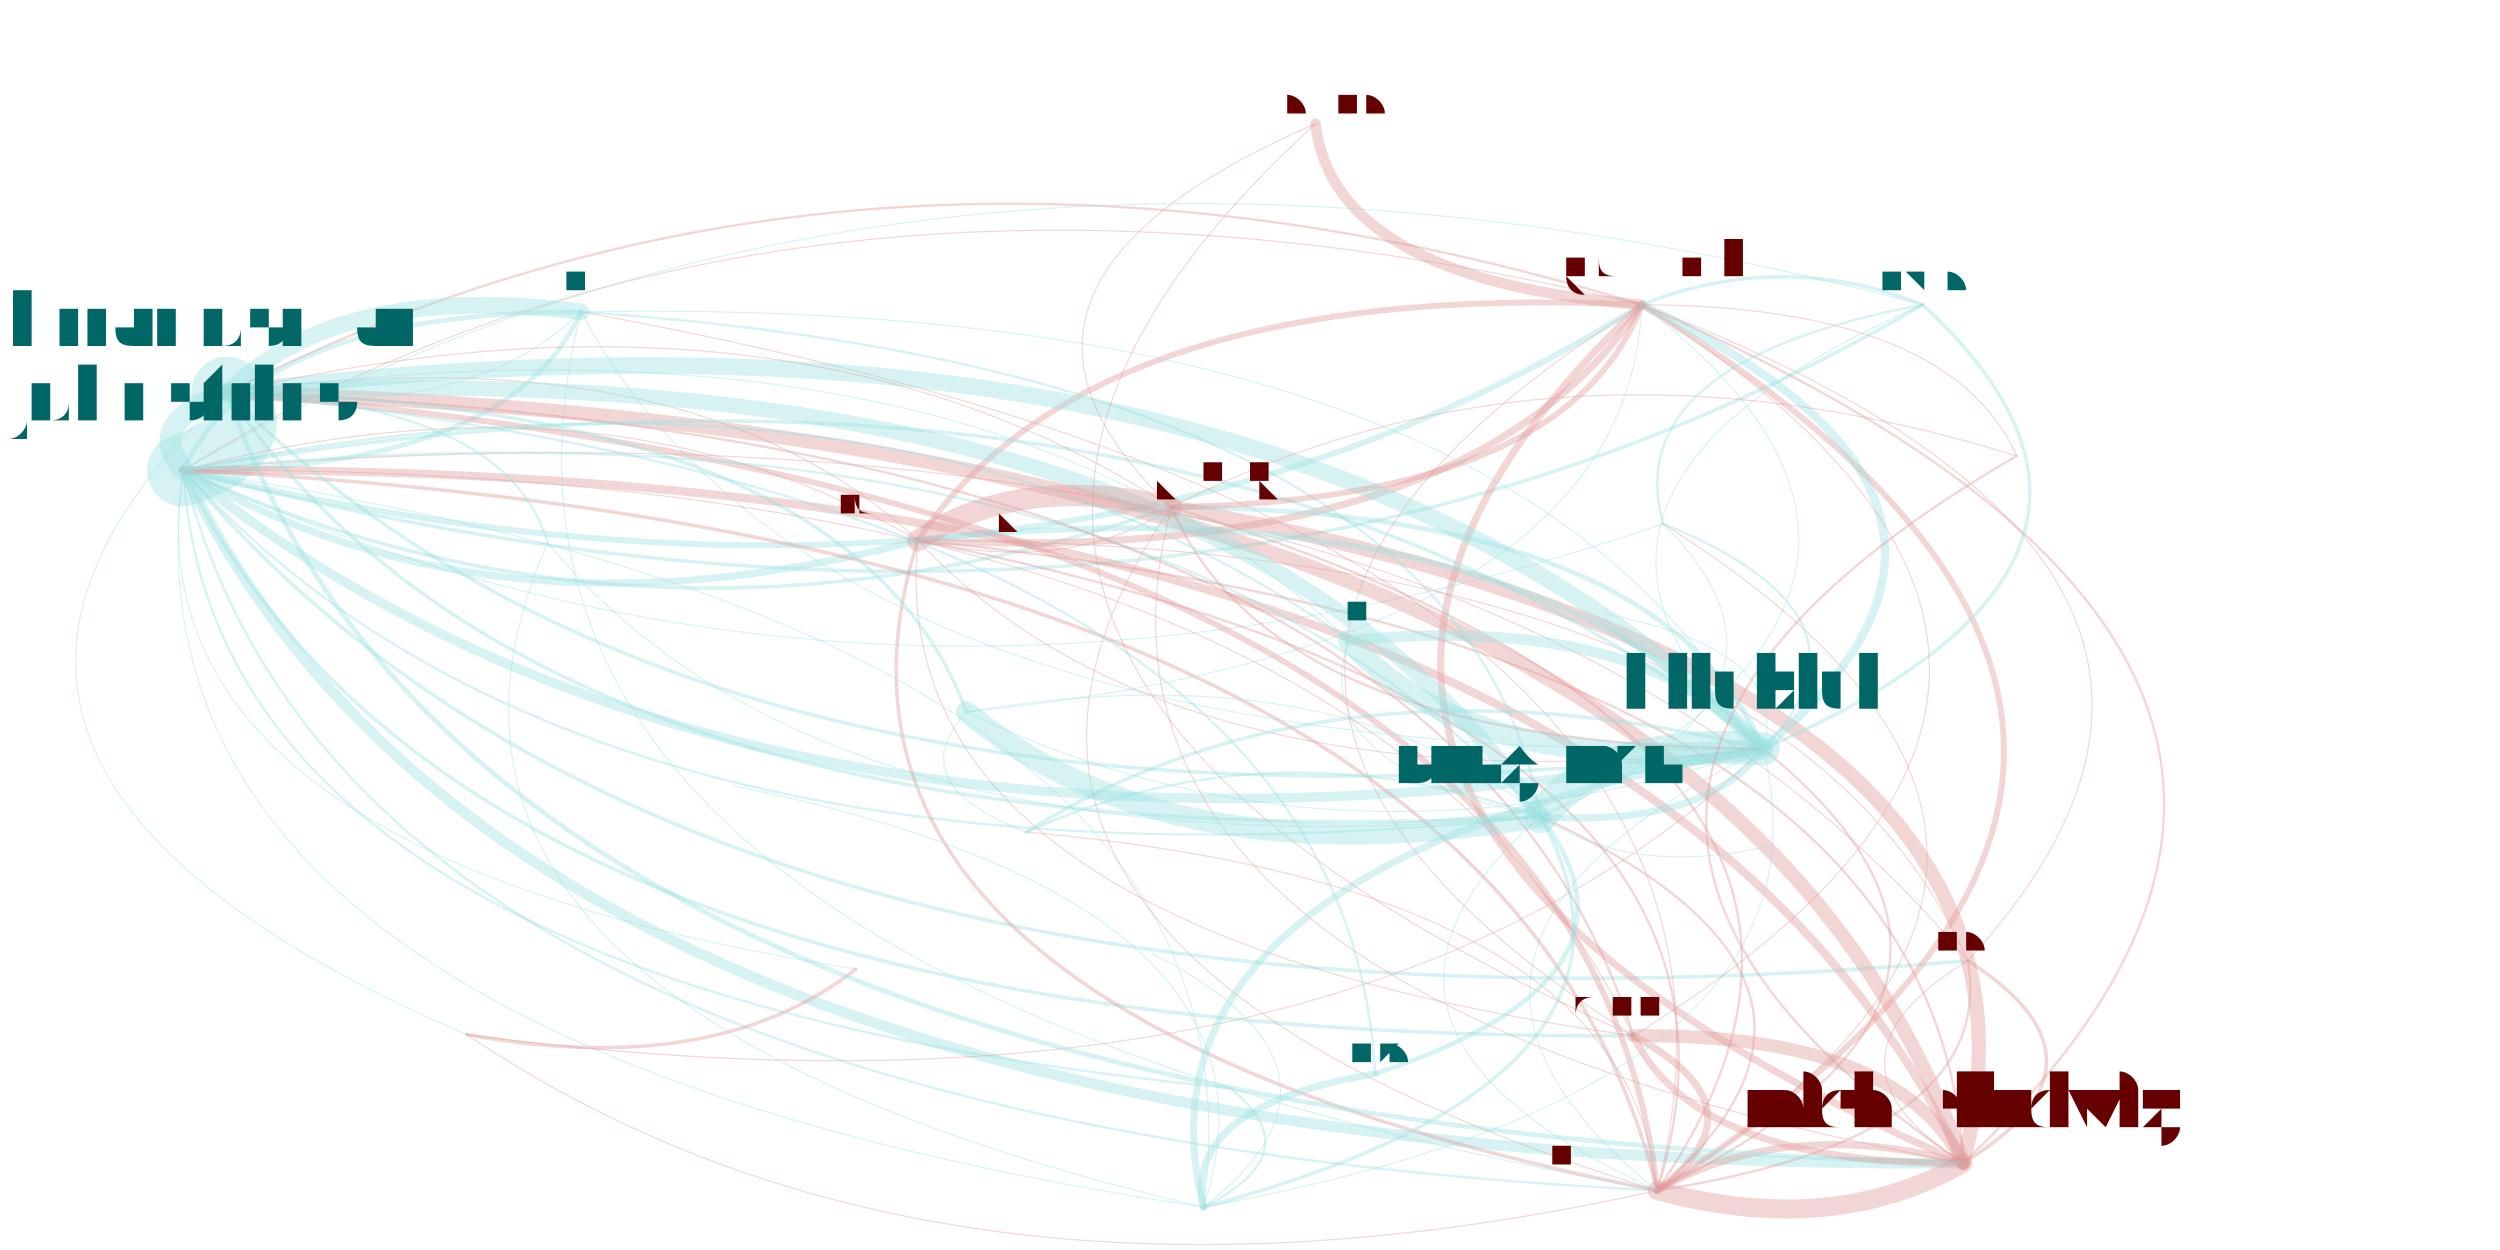
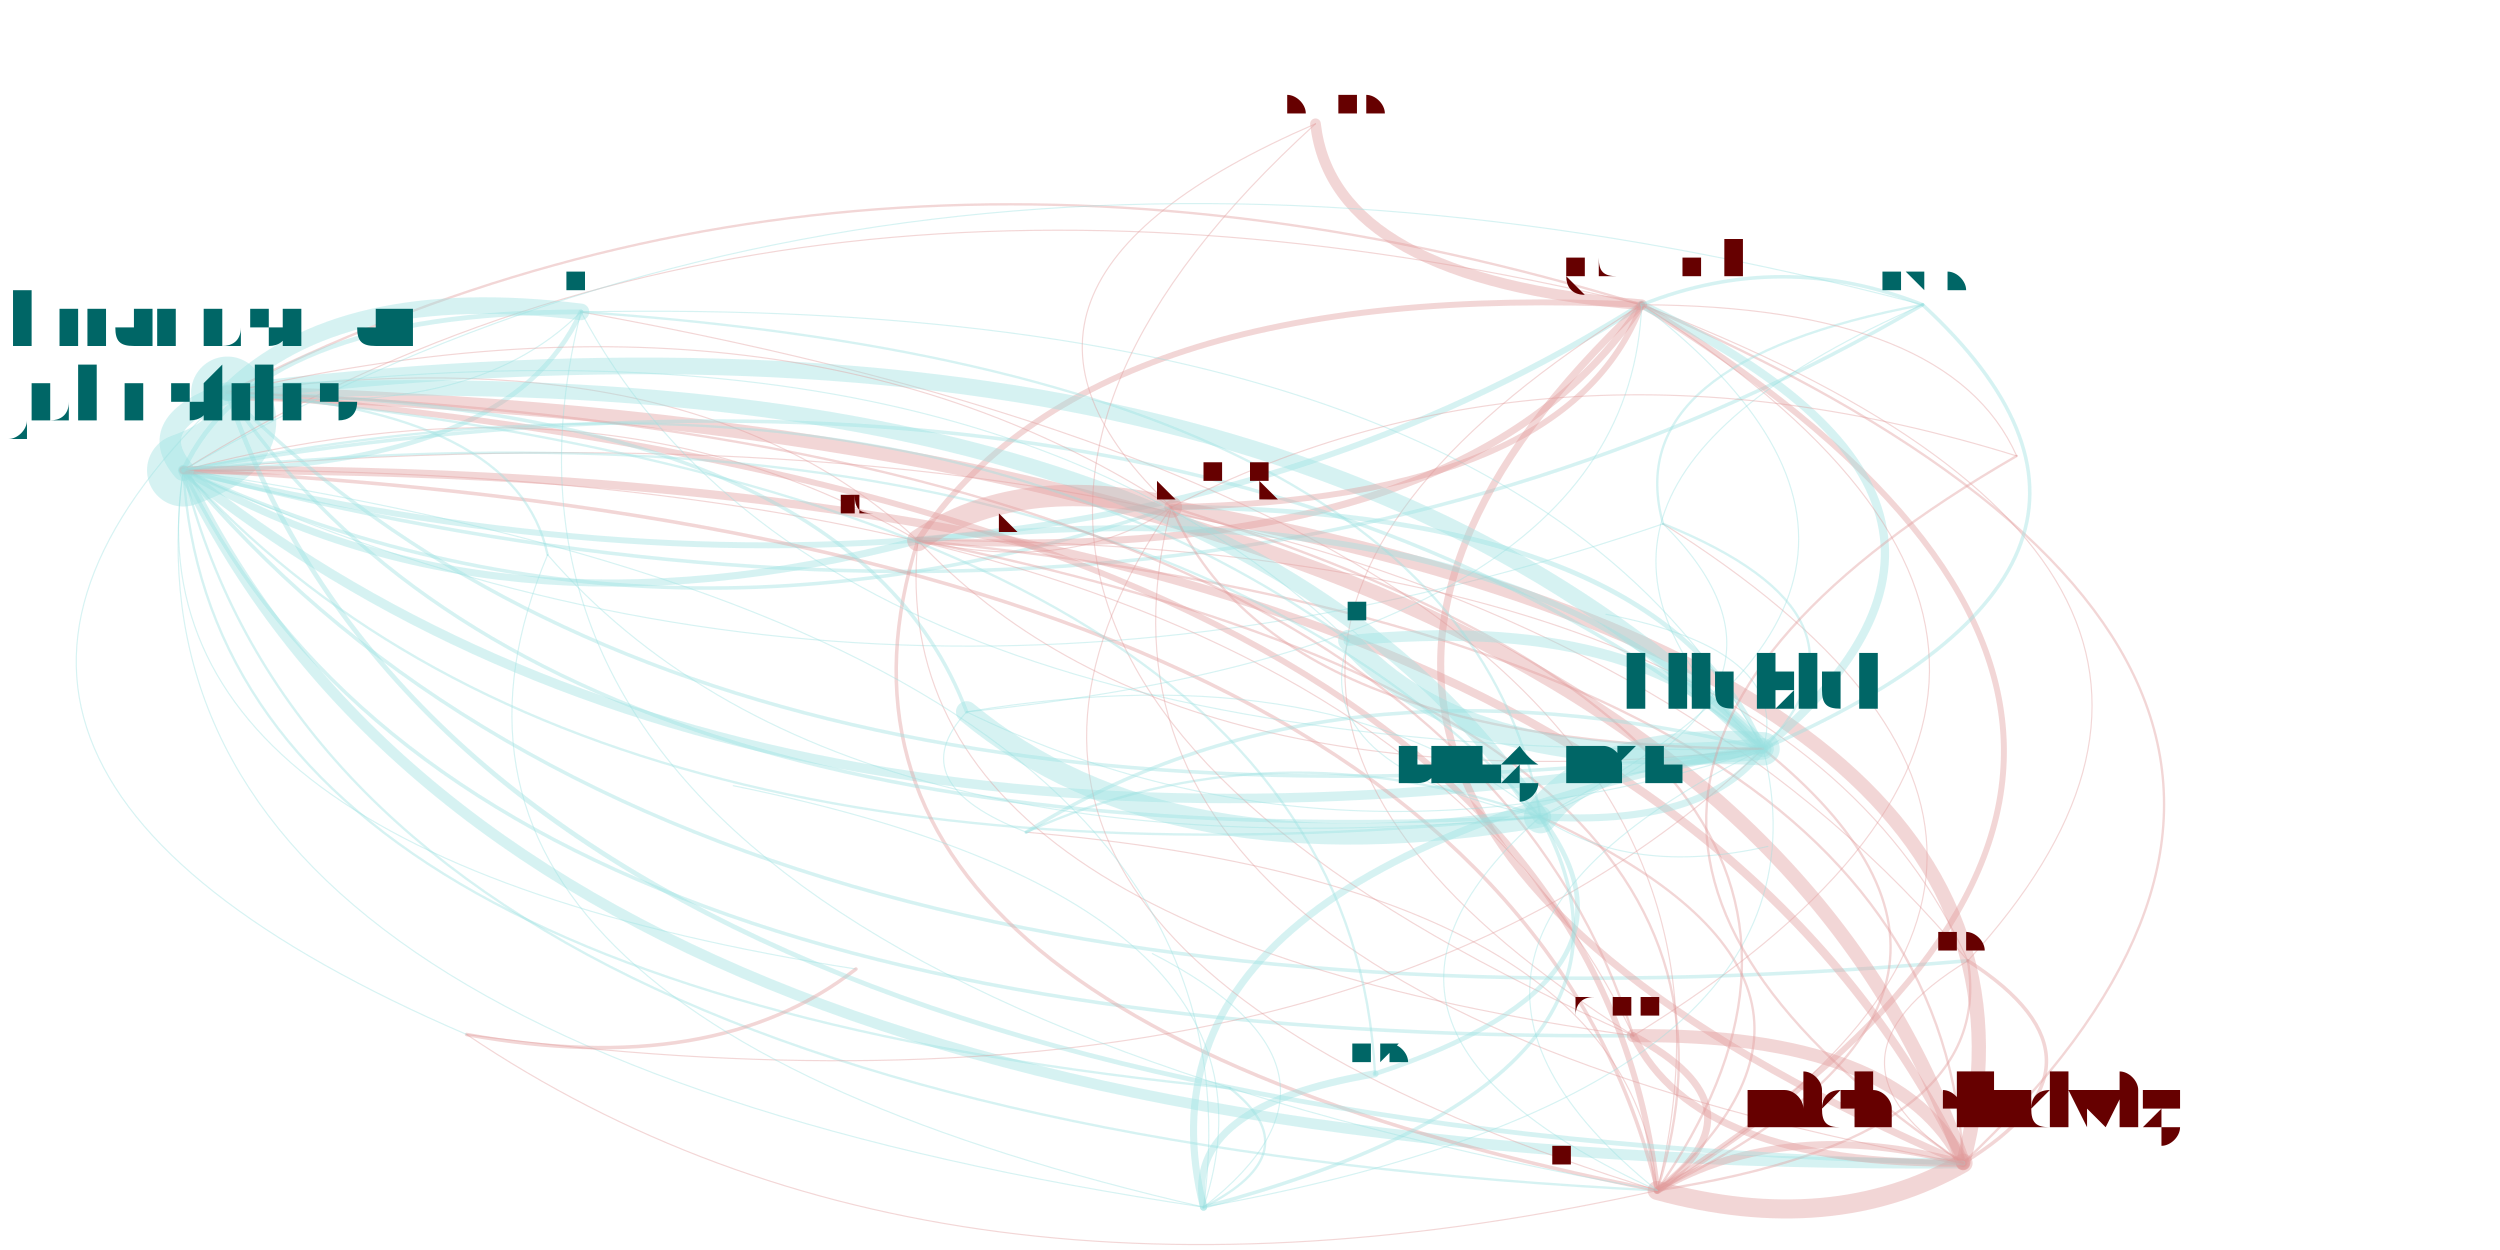
<svg xmlns="http://www.w3.org/2000/svg" width="4000" height="2000" viewBox="-0.025 -0.025 2.05 1.05">
  <style>
    path {
      fill: none;
      stroke-linecap: round;
      stroke-opacity: 0.4;
    }

    text {
      text-anchor: middle;
      alignment-baseline: hanging;
    }
  </style>
  <g opacity="0.4">
    <path d="M1.603 0.782 Q1.183 0.276 0.104 0.370" stroke="hsl(0.0,100%,35%)" stroke-width="0.001" />
    <path d="M1.603 0.782 Q1.465 0.866 1.599 0.952" stroke="hsl(0.0,100%,35%)" stroke-width="0.001" />
    <path d="M1.603 0.782 Q1.444 0.429 0.721 0.429" stroke="hsl(0.0,100%,35%)" stroke-width="0.001" />
    <path d="M1.603 0.782 Q1.906 0.452 1.329 0.231" stroke="hsl(0.0,100%,35%)" stroke-width="0.001" />
-     <path d="M0.104 0.370 Q0.175 0.345 0.141 0.305" stroke="hsl(180.0,100%,35%)" stroke-width="0.061" />
+     <path d="M0.104 0.370 Q0.174 0.345 0.141 0.305" stroke="hsl(180.0,100%,35%)" stroke-width="0.061" />
    <path d="M0.104 0.370 Q0.378 0.370 0.438 0.237" stroke="hsl(180.0,100%,35%)" stroke-width="0.004" />
    <path d="M0.104 0.370 Q0.495 0.551 0.934 0.401" stroke="hsl(180.0,100%,35%)" stroke-width="0.003" />
    <path d="M0.104 0.370 Q0.525 0.876 1.603 0.782" stroke="hsl(180.0,100%,35%)" stroke-width="0.003" />
    <path d="M0.104 0.370 Q0.441 0.744 1.244 0.661" stroke="hsl(180.0,100%,35%)" stroke-width="0.002" />
    <path d="M0.104 0.370 Q0.386 0.960 1.599 0.952" stroke="hsl(180.0,100%,35%)" stroke-width="0.009" />
    <path d="M0.104 0.370 Q0.038 0.851 0.961 0.989" stroke="hsl(180.0,100%,35%)" stroke-width="0.001" />
    <path d="M0.104 0.370 Q0.828 0.546 1.329 0.231" stroke="hsl(180.0,100%,35%)" stroke-width="0.005" />
    <path d="M0.104 0.370 Q0.239 0.920 1.342 0.975" stroke="hsl(180.0,100%,35%)" stroke-width="0.002" />
    <path d="M0.104 0.370 Q0.333 0.851 1.322 0.845" stroke="hsl(180.0,100%,35%)" stroke-width="0.003" />
    <path d="M0.104 0.370 Q0.365 0.523 0.721 0.429" stroke="hsl(180.0,100%,35%)" stroke-width="0.006" />
    <path d="M0.104 0.370 Q0.129 0.805 0.983 0.889" stroke="hsl(180.0,100%,35%)" stroke-width="0.002" />
    <path d="M0.104 0.370 Q0.946 0.593 1.565 0.231" stroke="hsl(180.0,100%,35%)" stroke-width="0.003" />
    <path d="M0.104 0.370 Q0.052 0.692 0.669 0.789" stroke="hsl(180.0,100%,35%)" stroke-width="0.001" />
    <path d="M0.104 0.370 Q0.580 0.753 1.431 0.604" stroke="hsl(180.0,100%,35%)" stroke-width="0.008" />
    <path d="M0.104 0.370 Q0.689 0.641 1.347 0.415" stroke="hsl(180.0,100%,35%)" stroke-width="0.001" />
    <path d="M1.599 0.952 Q2.040 0.538 1.329 0.231" stroke="hsl(0.0,100%,35%)" stroke-width="0.002" />
    <path d="M1.599 0.952 Q1.451 0.912 1.342 0.975" stroke="hsl(0.0,100%,35%)" stroke-width="0.006" />
    <path d="M1.599 0.952 Q1.707 0.543 0.934 0.401" stroke="hsl(0.0,100%,35%)" stroke-width="0.012" />
    <path d="M1.599 0.952 Q1.737 0.868 1.603 0.782" stroke="hsl(0.0,100%,35%)" stroke-width="0.003" />
    <path d="M1.599 0.952 Q1.387 0.337 0.141 0.305" stroke="hsl(0.0,100%,35%)" stroke-width="0.012" />
    <path d="M1.599 0.952 Q1.317 0.362 0.104 0.370" stroke="hsl(0.0,100%,35%)" stroke-width="0.007" />
    <path d="M1.599 0.952 Q1.545 0.843 1.322 0.845" stroke="hsl(0.0,100%,35%)" stroke-width="0.011" />
    <path d="M1.599 0.952 Q1.578 0.515 0.721 0.429" stroke="hsl(0.0,100%,35%)" stroke-width="0.002" />
    <path d="M0.721 0.429 Q1.183 0.452 1.329 0.231" stroke="hsl(0.0,100%,35%)" stroke-width="0.006" />
    <path d="M0.721 0.429 Q0.460 0.276 0.104 0.370" stroke="hsl(0.0,100%,35%)" stroke-width="0.001" />
    <path d="M0.721 0.429 Q0.936 0.659 1.431 0.604" stroke="hsl(0.0,100%,35%)" stroke-width="0.001" />
    <path d="M0.721 0.429 Q0.851 0.458 0.934 0.401" stroke="hsl(0.0,100%,35%)" stroke-width="0.001" />
    <path d="M0.721 0.429 Q0.595 0.827 1.342 0.975" stroke="hsl(0.0,100%,35%)" stroke-width="0.003" />
-     <path d="M0.721 0.429 Q0.531 0.251 0.141 0.305" stroke="hsl(0.0,100%,35%)" stroke-width="0.001" />
+     <path d="M0.721 0.429 Q0.530 0.251 0.141 0.305" stroke="hsl(0.0,100%,35%)" stroke-width="0.001" />
    <path d="M0.721 0.429 Q0.689 0.757 1.322 0.845" stroke="hsl(0.0,100%,35%)" stroke-width="0.001" />
    <path d="M1.329 0.231 Q0.605 0.056 0.104 0.370" stroke="hsl(0.0,100%,35%)" stroke-width="0.001" />
    <path d="M1.329 0.231 Q0.867 0.209 0.721 0.429" stroke="hsl(0.0,100%,35%)" stroke-width="0.005" />
-     <path d="M1.329 0.231 Q0.676 0.030 0.141 0.305" stroke="hsl(0.0,100%,35%)" stroke-width="0.002" />
+     <path d="M1.329 0.231 Q0.676 0.031 0.141 0.305" stroke="hsl(0.0,100%,35%)" stroke-width="0.002" />
    <path d="M1.329 0.231 Q0.888 0.646 1.599 0.952" stroke="hsl(0.0,100%,35%)" stroke-width="0.006" />
    <path d="M1.329 0.231 Q0.834 0.537 1.322 0.845" stroke="hsl(0.0,100%,35%)" stroke-width="0.001" />
    <path d="M0.342 0.844 Q0.550 0.882 0.669 0.789" stroke="hsl(0.0,100%,35%)" stroke-width="0.003" />
    <path d="M0.342 0.844 Q0.737 1.110 1.342 0.975" stroke="hsl(0.0,100%,35%)" stroke-width="0.001" />
    <path d="M0.342 0.844 Q1.078 0.942 1.431 0.604" stroke="hsl(0.0,100%,35%)" stroke-width="0.001" />
    <path d="M1.342 0.975 Q1.489 1.015 1.599 0.952" stroke="hsl(0.0,100%,35%)" stroke-width="0.016" />
    <path d="M1.342 0.975 Q1.628 0.931 1.603 0.782" stroke="hsl(0.0,100%,35%)" stroke-width="0.002" />
    <path d="M1.342 0.975 Q1.931 0.601 1.329 0.231" stroke="hsl(0.0,100%,35%)" stroke-width="0.005" />
    <path d="M1.342 0.975 Q1.278 0.400 0.141 0.305" stroke="hsl(0.0,100%,35%)" stroke-width="0.005" />
    <path d="M1.342 0.975 Q1.319 0.719 0.812 0.674" stroke="hsl(0.0,100%,35%)" stroke-width="0.001" />
    <path d="M1.342 0.975 Q1.545 0.799 1.244 0.661" stroke="hsl(0.0,100%,35%)" stroke-width="0.002" />
    <path d="M1.342 0.975 Q1.207 0.425 0.104 0.370" stroke="hsl(0.0,100%,35%)" stroke-width="0.003" />
    <path d="M1.342 0.975 Q1.481 0.425 0.438 0.237" stroke="hsl(0.0,100%,35%)" stroke-width="0.001" />
    <path d="M1.342 0.975 Q1.598 0.607 0.934 0.401" stroke="hsl(0.0,100%,35%)" stroke-width="0.002" />
    <path d="M1.342 0.975 Q1.436 0.906 1.322 0.845" stroke="hsl(0.0,100%,35%)" stroke-width="0.006" />
    <path d="M1.342 0.975 Q1.793 0.696 1.347 0.415" stroke="hsl(0.0,100%,35%)" stroke-width="0.001" />
    <path d="M1.342 0.975 Q1.468 0.578 0.721 0.429" stroke="hsl(0.0,100%,35%)" stroke-width="0.002" />
    <path d="M1.342 0.975 Q1.683 0.808 1.431 0.604" stroke="hsl(0.0,100%,35%)" stroke-width="0.002" />
    <path d="M1.431 0.604 Q1.797 0.445 1.565 0.231" stroke="hsl(180.0,100%,35%)" stroke-width="0.003" />
    <path d="M1.431 0.604 Q1.292 0.595 1.244 0.661" stroke="hsl(180.0,100%,35%)" stroke-width="0.028" />
    <path d="M1.431 0.604 Q0.889 0.703 0.961 0.989" stroke="hsl(180.0,100%,35%)" stroke-width="0.006" />
    <path d="M1.431 0.604 Q1.330 0.489 1.083 0.513" stroke="hsl(180.0,100%,35%)" stroke-width="0.009" />
    <path d="M1.431 0.604 Q1.346 0.403 0.934 0.401" stroke="hsl(180.0,100%,35%)" stroke-width="0.004" />
    <path d="M1.431 0.604 Q1.540 0.493 1.347 0.415" stroke="hsl(180.0,100%,35%)" stroke-width="0.002" />
-     <path d="M1.431 0.604 Q1.026 0.196 0.141 0.305" stroke="hsl(180.0,100%,35%)" stroke-width="0.014" />
+     <path d="M1.431 0.604 Q1.025 0.197 0.141 0.305" stroke="hsl(180.0,100%,35%)" stroke-width="0.014" />
    <path d="M1.431 0.604 Q1.678 0.398 1.329 0.231" stroke="hsl(180.0,100%,35%)" stroke-width="0.007" />
    <path d="M1.431 0.604 Q1.228 0.222 0.438 0.237" stroke="hsl(180.0,100%,35%)" stroke-width="0.001" />
    <path d="M1.431 0.604 Q1.216 0.375 0.721 0.429" stroke="hsl(180.0,100%,35%)" stroke-width="0.005" />
    <path d="M1.431 0.604 Q0.955 0.222 0.104 0.370" stroke="hsl(180.0,100%,35%)" stroke-width="0.003" />
    <path d="M1.431 0.604 Q1.090 0.772 1.342 0.975" stroke="hsl(180.0,100%,35%)" stroke-width="0.001" />
    <path d="M1.431 0.604 Q1.066 0.515 0.812 0.674" stroke="hsl(180.0,100%,35%)" stroke-width="0.003" />
    <path d="M1.431 0.604 Q1.455 0.521 1.299 0.491" stroke="hsl(180.0,100%,35%)" stroke-width="0.001" />
    <path d="M0.141 0.305 Q0.546 0.713 1.431 0.604" stroke="hsl(180.0,100%,35%)" stroke-width="0.003" />
    <path d="M0.141 0.305 Q0.070 0.330 0.104 0.370" stroke="hsl(180.0,100%,35%)" stroke-width="0.018" />
-     <path d="M0.141 0.305 Q-0.191 0.615 0.342 0.844" stroke="hsl(180.0,100%,35%)" stroke-width="0.001" />
+     <path d="M0.141 0.305 Q-0.190 0.615 0.342 0.844" stroke="hsl(180.0,100%,35%)" stroke-width="0.001" />
    <path d="M0.141 0.305 Q0.352 0.920 1.599 0.952" stroke="hsl(180.0,100%,35%)" stroke-width="0.004" />
-     <path d="M0.141 0.305 Q0.407 0.704 1.244 0.661" stroke="hsl(180.0,100%,35%)" stroke-width="0.003" />
-     <path d="M0.141 0.305 Q0.343 0.330 0.438 0.237" stroke="hsl(180.0,100%,35%)" stroke-width="0.001" />
-     <path d="M1.244 0.661 Q0.978 0.262 0.141 0.305" stroke="hsl(180.0,100%,35%)" stroke-width="0.013" />
+     <path d="M0.141 0.305 Q0.408 0.704 1.244 0.661" stroke="hsl(180.0,100%,35%)" stroke-width="0.003" />
+     <path d="M0.141 0.305 Q0.344 0.331 0.438 0.237" stroke="hsl(180.0,100%,35%)" stroke-width="0.001" />
+     <path d="M1.244 0.661 Q0.977 0.262 0.141 0.305" stroke="hsl(180.0,100%,35%)" stroke-width="0.013" />
    <path d="M1.244 0.661 Q1.180 0.288 0.438 0.237" stroke="hsl(180.0,100%,35%)" stroke-width="0.002" />
    <path d="M1.244 0.661 Q1.042 0.838 1.342 0.975" stroke="hsl(180.0,100%,35%)" stroke-width="0.001" />
    <path d="M1.244 0.661 Q1.018 0.581 0.812 0.674" stroke="hsl(180.0,100%,35%)" stroke-width="0.002" />
    <path d="M1.244 0.661 Q1.073 0.521 0.762 0.573" stroke="hsl(180.0,100%,35%)" stroke-width="0.001" />
    <path d="M1.244 0.661 Q1.383 0.670 1.431 0.604" stroke="hsl(180.0,100%,35%)" stroke-width="0.006" />
    <path d="M1.244 0.661 Q0.907 0.288 0.104 0.370" stroke="hsl(180.0,100%,35%)" stroke-width="0.002" />
    <path d="M1.244 0.661 Q1.492 0.559 1.347 0.415" stroke="hsl(180.0,100%,35%)" stroke-width="0.001" />
    <path d="M1.244 0.661 Q1.320 0.712 1.435 0.686" stroke="hsl(180.0,100%,35%)" stroke-width="0.001" />
    <path d="M1.244 0.661 Q1.630 0.463 1.329 0.231" stroke="hsl(180.0,100%,35%)" stroke-width="0.001" />
-     <path d="M0.438 0.237 Q0.235 0.211 0.141 0.305" stroke="hsl(180.0,100%,35%)" stroke-width="0.014" />
+     <path d="M0.438 0.237 Q0.235 0.212 0.141 0.305" stroke="hsl(180.0,100%,35%)" stroke-width="0.014" />
    <path d="M0.438 0.237 Q0.165 0.237 0.104 0.370" stroke="hsl(180.0,100%,35%)" stroke-width="0.004" />
    <path d="M0.438 0.237 Q0.299 0.787 1.342 0.975" stroke="hsl(180.0,100%,35%)" stroke-width="0.001" />
    <path d="M0.438 0.237 Q0.641 0.619 1.431 0.604" stroke="hsl(180.0,100%,35%)" stroke-width="0.001" />
    <path d="M1.055 0.079 Q1.070 0.210 1.329 0.231" stroke="hsl(0.0,100%,35%)" stroke-width="0.009" />
    <path d="M1.055 0.079 Q0.738 0.216 0.934 0.401" stroke="hsl(0.0,100%,35%)" stroke-width="0.001" />
    <path d="M1.055 0.079 Q0.576 0.515 1.322 0.845" stroke="hsl(0.0,100%,35%)" stroke-width="0.001" />
    <path d="M0.934 0.401 Q0.826 0.809 1.599 0.952" stroke="hsl(0.0,100%,35%)" stroke-width="0.001" />
    <path d="M0.934 0.401 Q1.267 0.395 1.329 0.231" stroke="hsl(0.0,100%,35%)" stroke-width="0.005" />
    <path d="M0.934 0.401 Q0.805 0.372 0.721 0.429" stroke="hsl(0.0,100%,35%)" stroke-width="0.018" />
    <path d="M0.934 0.401 Q1.020 0.602 1.431 0.604" stroke="hsl(0.0,100%,35%)" stroke-width="0.002" />
    <path d="M0.934 0.401 Q0.614 0.194 0.141 0.305" stroke="hsl(0.0,100%,35%)" stroke-width="0.001" />
    <path d="M0.934 0.401 Q0.678 0.770 1.342 0.975" stroke="hsl(0.0,100%,35%)" stroke-width="0.001" />
    <path d="M1.322 0.845 Q1.375 0.954 1.599 0.952" stroke="hsl(0.0,100%,35%)" stroke-width="0.006" />
    <path d="M1.322 0.845 Q1.816 0.540 1.329 0.231" stroke="hsl(0.0,100%,35%)" stroke-width="0.001" />
-     <path d="M1.322 0.845 Q1.164 0.339 0.141 0.305" stroke="hsl(0.0,100%,35%)" stroke-width="0.002" />
+     <path d="M1.322 0.845 Q1.163 0.339 0.141 0.305" stroke="hsl(0.0,100%,35%)" stroke-width="0.002" />
    <path d="M1.322 0.845 Q1.093 0.364 0.104 0.370" stroke="hsl(0.0,100%,35%)" stroke-width="0.001" />
    <path d="M0.762 0.573 Q0.932 0.714 1.244 0.661" stroke="hsl(180.0,100%,35%)" stroke-width="0.018" />
    <path d="M0.762 0.573 Q0.706 0.633 0.812 0.674" stroke="hsl(180.0,100%,35%)" stroke-width="0.001" />
    <path d="M0.762 0.573 Q1.071 0.723 1.431 0.604" stroke="hsl(180.0,100%,35%)" stroke-width="0.001" />
-     <path d="M0.762 0.573 Q0.666 0.315 0.141 0.305" stroke="hsl(180.0,100%,35%)" stroke-width="0.003" />
+     <path d="M0.762 0.573 Q0.665 0.315 0.141 0.305" stroke="hsl(180.0,100%,35%)" stroke-width="0.003" />
    <path d="M0.762 0.573 Q1.318 0.516 1.329 0.231" stroke="hsl(180.0,100%,35%)" stroke-width="0.001" />
    <path d="M0.961 0.989 Q1.046 0.733 0.566 0.635" stroke="hsl(180.0,100%,35%)" stroke-width="0.001" />
    <path d="M0.961 0.989 Q1.365 0.881 1.244 0.661" stroke="hsl(180.0,100%,35%)" stroke-width="0.003" />
    <path d="M0.961 0.989 Q1.503 0.890 1.431 0.604" stroke="hsl(180.0,100%,35%)" stroke-width="0.001" />
    <path d="M0.961 0.989 Q1.027 0.508 0.104 0.370" stroke="hsl(180.0,100%,35%)" stroke-width="0.001" />
    <path d="M0.961 0.989 Q1.052 0.943 0.983 0.889" stroke="hsl(180.0,100%,35%)" stroke-width="0.002" />
    <path d="M0.961 0.989 Q1.109 0.874 0.918 0.776" stroke="hsl(180.0,100%,35%)" stroke-width="0.001" />
    <path d="M1.565 0.231 Q1.447 0.184 1.329 0.231" stroke="hsl(180.0,100%,35%)" stroke-width="0.003" />
    <path d="M1.565 0.231 Q1.199 0.391 1.431 0.604" stroke="hsl(180.0,100%,35%)" stroke-width="0.001" />
    <path d="M1.565 0.231 Q0.723 0.008 0.104 0.370" stroke="hsl(180.0,100%,35%)" stroke-width="0.001" />
    <path d="M1.565 0.231 Q1.309 0.279 1.347 0.415" stroke="hsl(180.0,100%,35%)" stroke-width="0.002" />
    <path d="M1.083 0.513 Q1.184 0.628 1.431 0.604" stroke="hsl(180.0,100%,35%)" stroke-width="0.018" />
    <path d="M1.083 0.513 Q0.708 0.246 0.104 0.370" stroke="hsl(180.0,100%,35%)" stroke-width="0.002" />
-     <path d="M1.083 0.513 Q0.778 0.220 0.141 0.305" stroke="hsl(180.0,100%,35%)" stroke-width="0.001" />
+     <path d="M1.083 0.513 Q0.778 0.221 0.141 0.305" stroke="hsl(180.0,100%,35%)" stroke-width="0.001" />
    <path d="M1.083 0.513 Q1.045 0.619 1.244 0.661" stroke="hsl(180.0,100%,35%)" stroke-width="0.001" />
-     <path d="M0.410 0.431 Q0.376 0.314 0.141 0.305" stroke="hsl(180.0,100%,35%)" stroke-width="0.002" />
-     <path d="M0.410 0.431 Q0.239 0.820 0.961 0.989" stroke="hsl(180.0,100%,35%)" stroke-width="0.001" />
-     <path d="M0.410 0.431 Q0.643 0.713 1.244 0.661" stroke="hsl(180.0,100%,35%)" stroke-width="0.001" />
+     <path d="M0.410 0.441 Q0.384 0.319 0.141 0.305" stroke="hsl(180.0,100%,35%)" stroke-width="0.002" />
+     <path d="M0.410 0.441 Q0.248 0.825 0.961 0.989" stroke="hsl(180.0,100%,35%)" stroke-width="0.001" />
+     <path d="M0.410 0.441 Q0.651 0.718 1.244 0.661" stroke="hsl(180.0,100%,35%)" stroke-width="0.001" />
    <path d="M1.105 0.877 Q0.944 0.904 0.961 0.989" stroke="hsl(180.0,100%,35%)" stroke-width="0.006" />
    <path d="M1.105 0.877 Q1.348 0.797 1.244 0.661" stroke="hsl(180.0,100%,35%)" stroke-width="0.004" />
    <path d="M1.105 0.877 Q1.081 0.398 0.141 0.305" stroke="hsl(180.0,100%,35%)" stroke-width="0.002" />
    <path d="M1.644 0.358 Q1.146 0.646 1.599 0.952" stroke="hsl(0.0,100%,35%)" stroke-width="0.002" />
    <path d="M1.644 0.358 Q1.588 0.232 1.329 0.231" stroke="hsl(0.0,100%,35%)" stroke-width="0.001" />
    <path d="M1.644 0.358 Q1.255 0.237 0.934 0.401" stroke="hsl(0.0,100%,35%)" stroke-width="0.001" />
  </g>
  <text x="1.603" y="0.771" font-size="0.02" fill="hsl(0.0,100%,20%)">armansito</text>
  <text x="0.104" y="0.332" font-size="0.076" fill="hsl(180.0,100%,20%)">johnstiles</text>
  <text x="1.599" y="0.921" font-size="0.061" fill="hsl(0.0,100%,20%)">michaelludwig</text>
  <text x="0.721" y="0.407" font-size="0.044" fill="hsl(0.0,100%,20%)">nicolettep</text>
  <text x="1.329" y="0.208" font-size="0.048" fill="hsl(0.0,100%,20%)">egdaniel</text>
  <text x="0.342" y="0.837" font-size="0.014" fill="hsl(0.0,100%,20%)">borenet</text>
  <text x="0.669" y="0.783" font-size="0.012" fill="hsl(0.0,100%,20%)">rmistry</text>
  <text x="1.342" y="0.952" font-size="0.047" fill="hsl(0.0,100%,20%)">jvanverth</text>
  <text x="1.431" y="0.570" font-size="0.069" fill="hsl(180.0,100%,20%)">kjlubick</text>
-   <text x="0.141" y="0.266" font-size="0.077" fill="hsl(180.0,100%,20%)">brianosman</text>
+   <text x="0.141" y="0.267" font-size="0.077" fill="hsl(180.0,100%,20%)">brianosman</text>
  <text x="1.244" y="0.632" font-size="0.057" fill="hsl(180.0,100%,20%)">bungeman</text>
  <text x="0.438" y="0.221" font-size="0.032" fill="hsl(180.0,100%,20%)">herb</text>
  <text x="1.055" y="0.069" font-size="0.02" fill="hsl(0.0,100%,20%)">briansalomon</text>
  <text x="0.934" y="0.379" font-size="0.043" fill="hsl(0.0,100%,20%)">robertphillips</text>
  <text x="1.322" y="0.828" font-size="0.035" fill="hsl(0.0,100%,20%)">jamesgk</text>
  <text x="0.812" y="0.666" font-size="0.016" fill="hsl(180.0,100%,20%)">jlavrova</text>
  <text x="0.762" y="0.558" font-size="0.03" fill="hsl(180.0,100%,20%)">drott</text>
  <text x="1.347" y="0.408" font-size="0.016" fill="hsl(180.0,100%,20%)">scroggo</text>
  <text x="1.435" y="0.683" font-size="0.006" fill="hsl(180.0,100%,20%)">jreck</text>
  <text x="0.961" y="0.974" font-size="0.029" fill="hsl(180.0,100%,20%)">fmalita</text>
  <text x="0.566" y="0.632" font-size="0.006" fill="hsl(180.0,100%,20%)">sharaks</text>
  <text x="0.983" y="0.883" font-size="0.012" fill="hsl(180.0,100%,20%)">jmbetancourt</text>
  <text x="0.918" y="0.773" font-size="0.006" fill="hsl(180.0,100%,20%)">bwils</text>
  <text x="1.565" y="0.220" font-size="0.021" fill="hsl(180.0,100%,20%)">nscobie</text>
  <text x="1.083" y="0.496" font-size="0.034" fill="hsl(180.0,100%,20%)">lovisolo</text>
  <text x="1.299" y="0.488" font-size="0.006" fill="hsl(180.0,100%,20%)">jcgregorio</text>
-   <text x="0.410" y="0.425" font-size="0.012" fill="hsl(180.0,100%,20%)">kschmi</text>
+   <text x="0.410" y="0.435" font-size="0.012" fill="hsl(180.0,100%,20%)">kschmi</text>
  <text x="1.105" y="0.867" font-size="0.02" fill="hsl(180.0,100%,20%)">mike</text>
  <text x="1.644" y="0.352" font-size="0.012" fill="hsl(0.0,100%,20%)">penghuang</text>
</svg>
